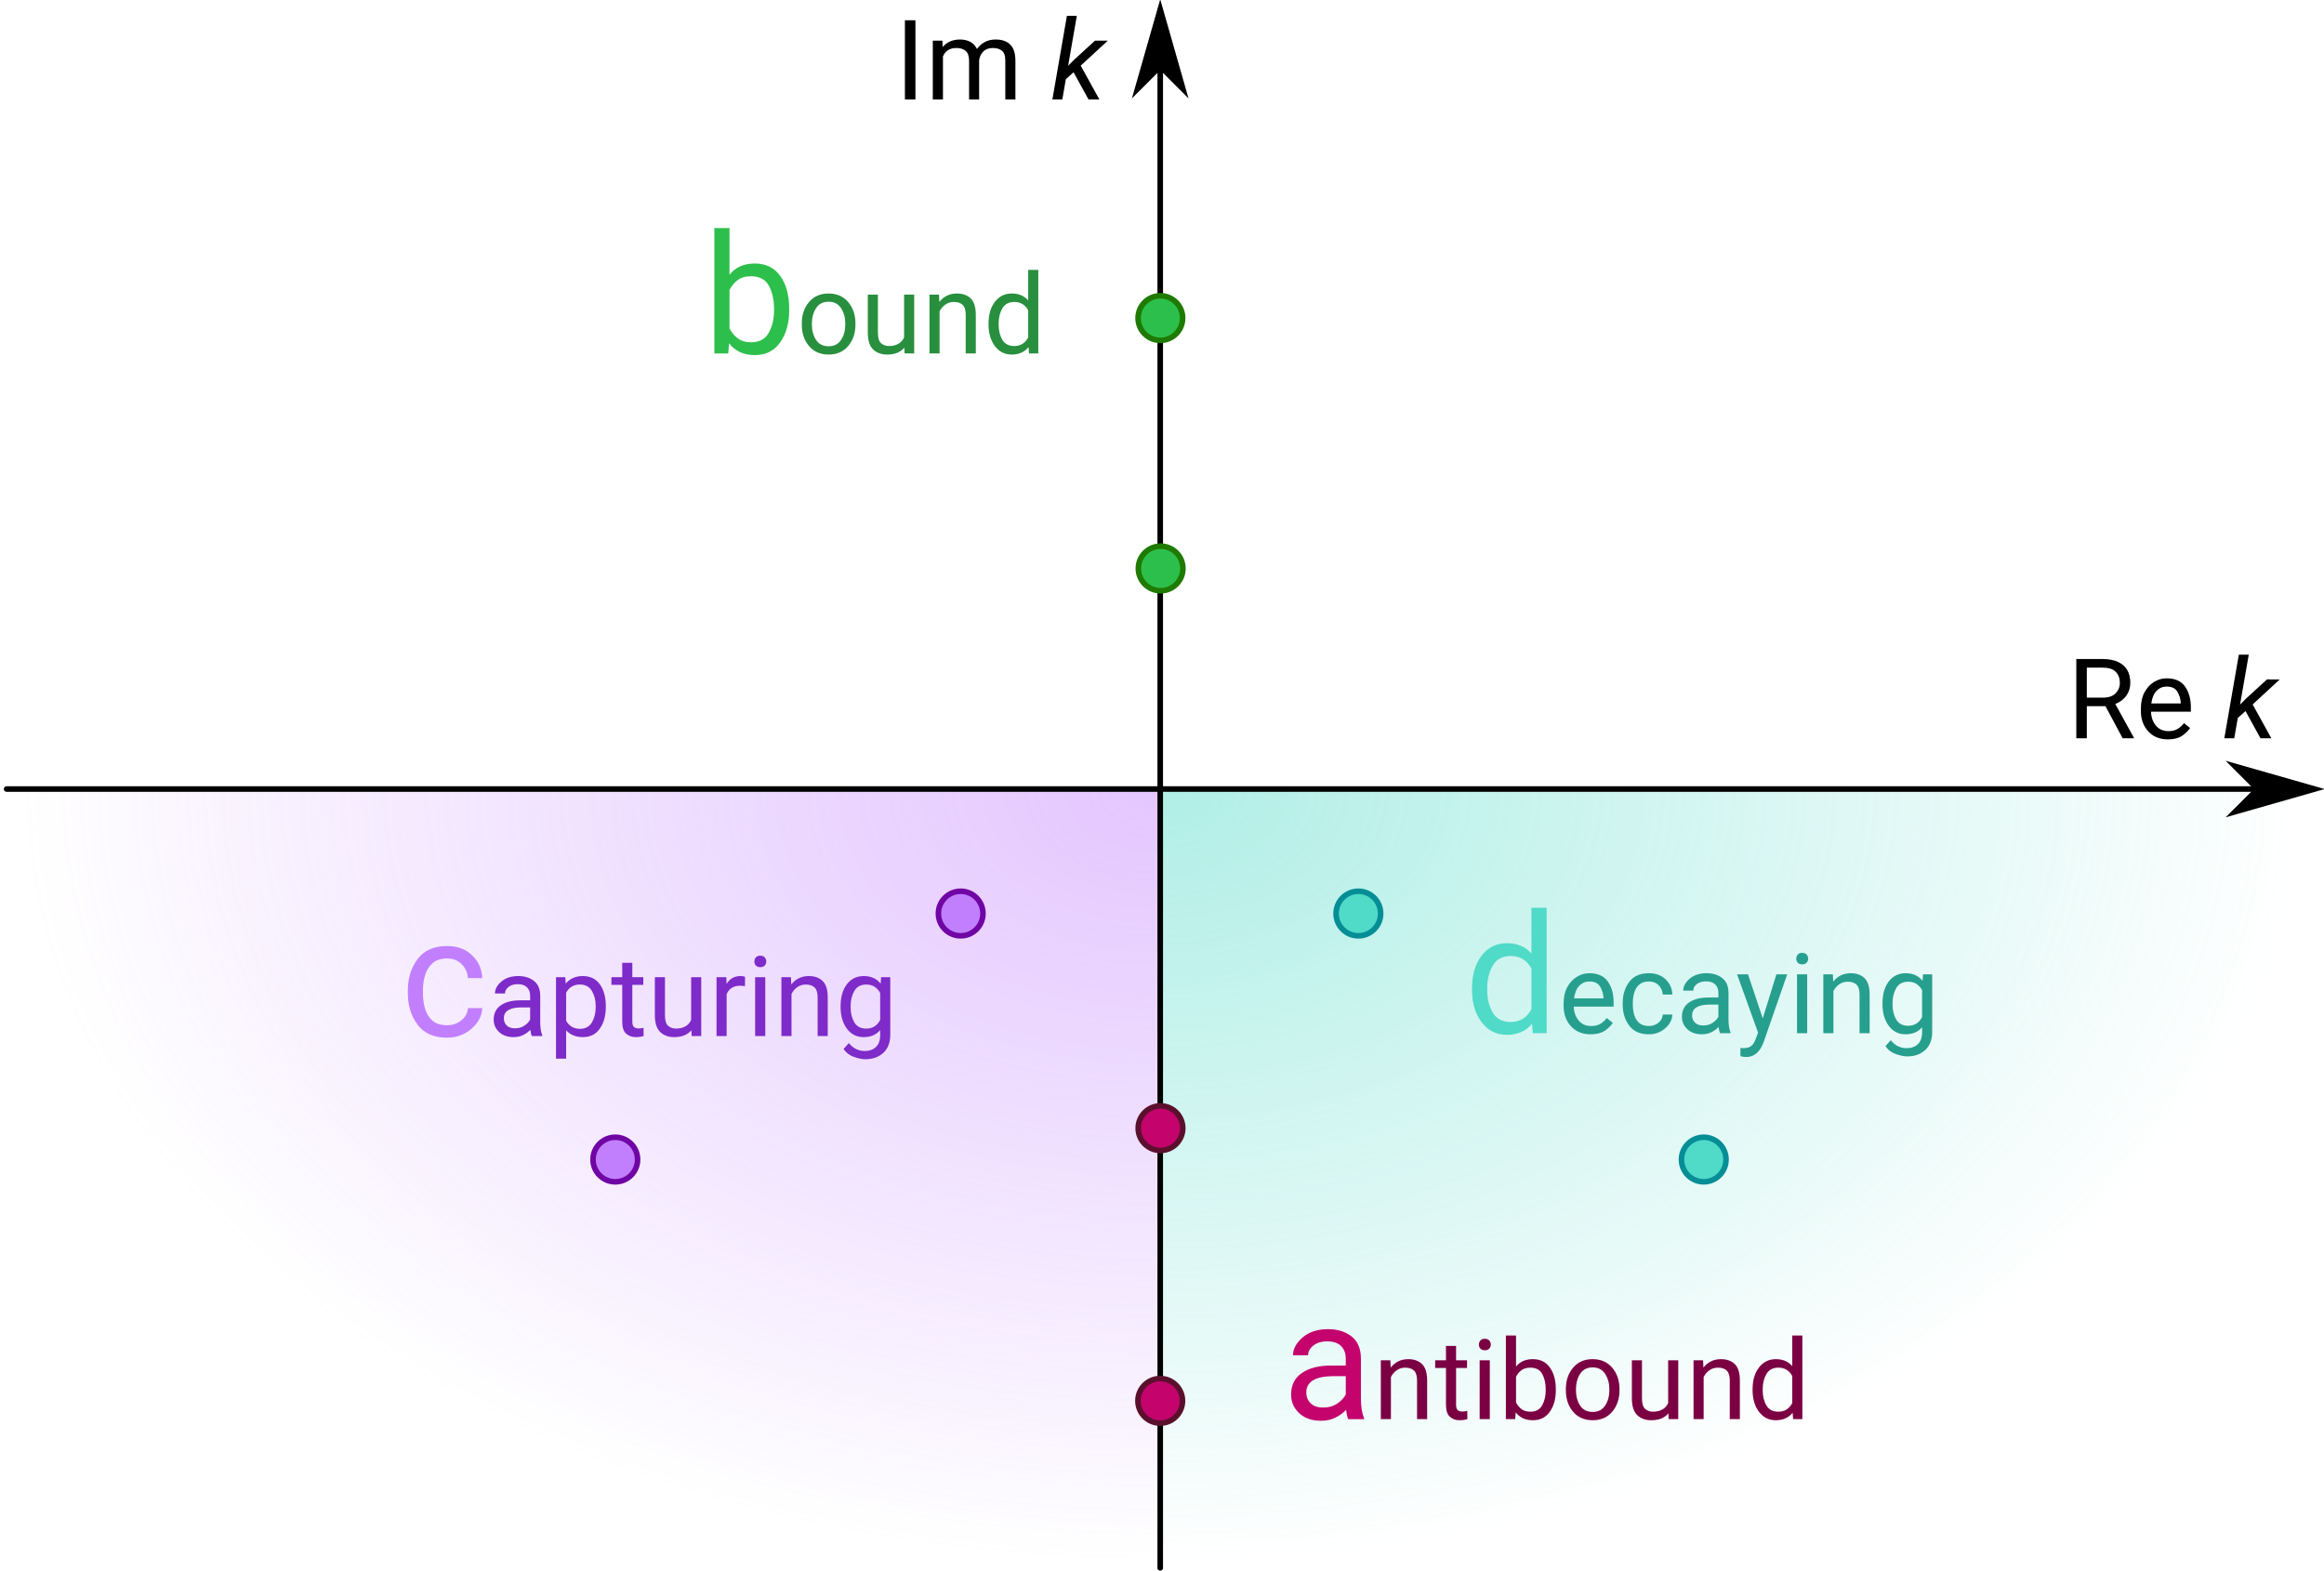
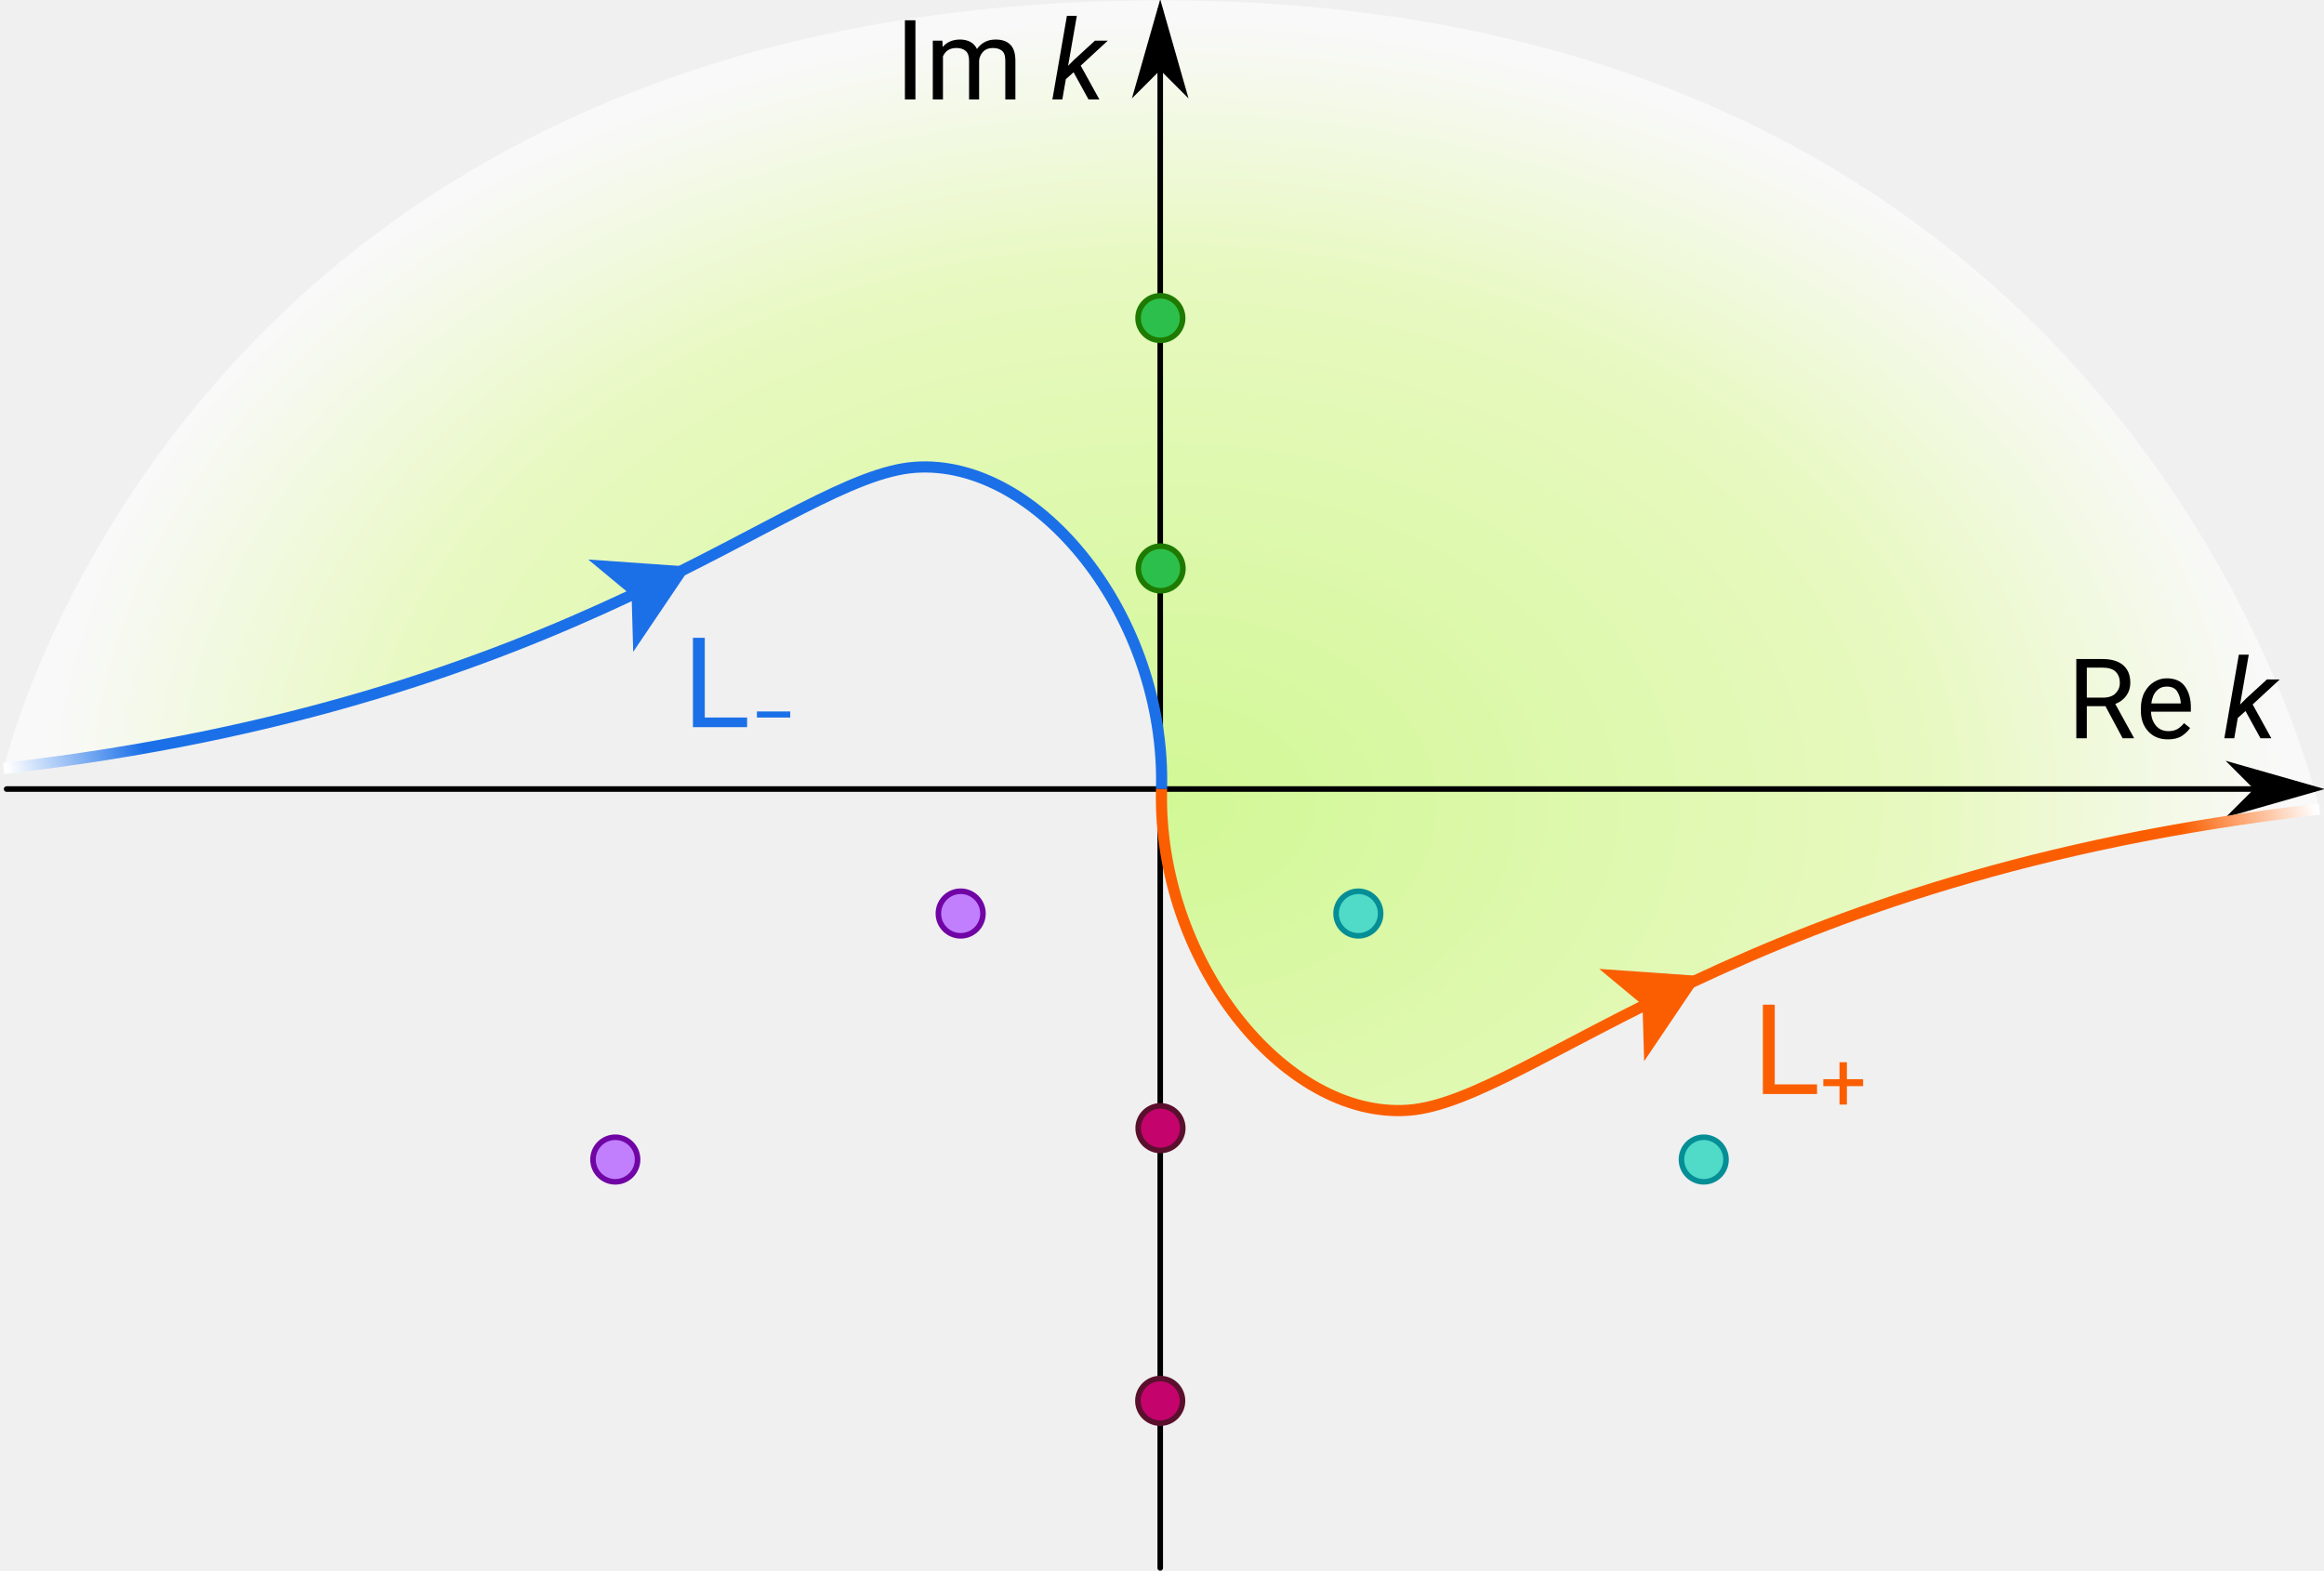
<svg xmlns="http://www.w3.org/2000/svg" xmlns:xlink="http://www.w3.org/1999/xlink" width="625.518" height="422.79" id="svg2" version="1.0">
  <defs id="defs4">
    <linearGradient id="linearGradient10396-2">
-       <stop style="stop-color:#50dac8;stop-opacity:0.098;" offset="0" id="stop10398-9" />
-       <stop id="stop10406-8" offset="0.807" style="stop-color:#50dac8;stop-opacity:0.098;" />
-       <stop style="stop-color:#50dac8;stop-opacity:0;" offset="1" id="stop10400-2" />
+       <stop style="stop-color:#b2efe7;stop-opacity:1" offset="0" id="stop10398-9" />
+       <stop id="stop10406-8" offset="0.807" style="stop-color:#edfbf9;stop-opacity:1" />
+       <stop style="stop-color:#ffffff;stop-opacity:1" offset="1" id="stop10400-2" />
    </linearGradient>
    <linearGradient id="linearGradient10396">
-       <stop style="stop-color:#c17ffe;stop-opacity:0.098;" offset="0" id="stop10398" />
-       <stop id="stop10406" offset="0.807" style="stop-color:#c17ffe;stop-opacity:0.098;" />
-       <stop style="stop-color:#c17ffe;stop-opacity:0;" offset="1" id="stop10400" />
+       <stop style="stop-color:#e4c6ff;stop-opacity:1" offset="0" id="stop10398" />
+       <stop id="stop10406" offset="0.807" style="stop-color:#f9f2ff;stop-opacity:1" />
+       <stop style="stop-color:#ffffff;stop-opacity:1" offset="1" id="stop10400" />
    </linearGradient>
    <linearGradient id="linearGradient9942">
-       <stop style="stop-color:#9afe00;stop-opacity:0.659" offset="0" id="stop9944" />
-       <stop id="stop9952" offset="0.688" style="stop-color:#b8fe12;stop-opacity:0.404" />
-       <stop style="stop-color:#fff900;stop-opacity:0" offset="1" id="stop9946" />
+       <stop style="stop-color:#bcfe57;stop-opacity:1" offset="0" id="stop9944" />
+       <stop id="stop9952" offset="0.688" style="stop-color:#e2ff9f;stop-opacity:1" />
+       <stop style="stop-color:#ffffff;stop-opacity:1" offset="1" id="stop9946" />
    </linearGradient>
    <marker orient="auto" refY="0" refX="0" id="Arrow1Lend" style="overflow:visible">
      <path id="path4122" d="M 0,0 5,-5 -12.5,0 5,5 0,0 z" style="fill-rule:evenodd;stroke:#000000;stroke-width:1pt" transform="matrix(-0.8,0,0,-0.8,-10,0)" />
    </marker>
    <marker orient="auto" refY="0" refX="0" id="marker10884" style="overflow:visible">
      <path id="path10886" d="M 0,0 5,-5 -12.5,0 5,5 0,0 z" style="fill-rule:evenodd;stroke:#000000;stroke-width:1pt" transform="matrix(-0.8,0,0,-0.8,-10,0)" />
    </marker>
    <linearGradient id="linearGradient9720">
      <stop style="stop-color:#fb5e00;stop-opacity:1;" offset="0" id="stop9722" />
      <stop style="stop-color:#fb5e00;stop-opacity:0;" offset="1" id="stop9724" />
    </linearGradient>
    <linearGradient id="linearGradient9720-5">
      <stop style="stop-color:#1b70e8;stop-opacity:1;" offset="0" id="stop9722-5" />
      <stop style="stop-color:#1b70e8;stop-opacity:0;" offset="1" id="stop9724-1" />
    </linearGradient>
    <linearGradient id="linearGradient10396-2-1">
      <stop style="stop-color:#50dac8;stop-opacity:0.098;" offset="0" id="stop10398-9-0" />
      <stop id="stop10406-8-9" offset="0.807" style="stop-color:#50dac8;stop-opacity:0.098;" />
      <stop style="stop-color:#50dac8;stop-opacity:0;" offset="1" id="stop10400-2-2" />
    </linearGradient>
    <linearGradient id="linearGradient10396-9">
      <stop style="stop-color:#c17ffe;stop-opacity:0.098;" offset="0" id="stop10398-1" />
      <stop id="stop10406-5" offset="0.807" style="stop-color:#c17ffe;stop-opacity:0.098;" />
      <stop style="stop-color:#c17ffe;stop-opacity:0;" offset="1" id="stop10400-7" />
    </linearGradient>
    <linearGradient id="linearGradient9942-3">
      <stop style="stop-color:#fff910;stop-opacity:0.196;" offset="0" id="stop9944-4" />
      <stop id="stop9952-2" offset="0.688" style="stop-color:#fff908;stop-opacity:0.196;" />
      <stop style="stop-color:#fff900;stop-opacity:0;" offset="1" id="stop9946-2" />
    </linearGradient>
    <marker orient="auto" refY="0" refX="0" id="Arrow1Lend-0" style="overflow:visible">
      <path id="path4122-1" d="M 0,0 5,-5 -12.5,0 5,5 0,0 z" style="fill-rule:evenodd;stroke:#000000;stroke-width:1pt" transform="matrix(-0.8,0,0,-0.8,-10,0)" />
    </marker>
    <marker orient="auto" refY="0" refX="0" id="marker11121" style="overflow:visible">
      <path id="path11123" d="M 0,0 5,-5 -12.5,0 5,5 0,0 z" style="fill-rule:evenodd;stroke:#000000;stroke-width:1pt" transform="matrix(-0.8,0,0,-0.8,-10,0)" />
    </marker>
    <linearGradient id="linearGradient9720-7">
      <stop style="stop-color:#fb5e00;stop-opacity:1;" offset="0" id="stop9722-7" />
      <stop style="stop-color:#fb5e00;stop-opacity:0;" offset="1" id="stop9724-0" />
    </linearGradient>
    <linearGradient id="linearGradient9720-5-4">
      <stop style="stop-color:#1b70e8;stop-opacity:1;" offset="0" id="stop9722-5-1" />
      <stop style="stop-color:#1b70e8;stop-opacity:0;" offset="1" id="stop9724-1-0" />
    </linearGradient>
    <marker orient="auto" refY="0" refX="0" id="Arrow1Lend-5" style="overflow:visible">
      <path id="path4122-9" d="M 0,0 5,-5 -12.5,0 5,5 0,0 z" style="fill-rule:evenodd;stroke:#000000;stroke-width:1pt" transform="matrix(-0.8,0,0,-0.8,-10,0)" />
    </marker>
    <marker orient="auto" refY="0" refX="0" id="marker11943" style="overflow:visible">
      <path id="path11945" d="M 0,0 5,-5 -12.5,0 5,5 0,0 z" style="fill-rule:evenodd;stroke:#000000;stroke-width:1pt" transform="matrix(-0.8,0,0,-0.8,-10,0)" />
    </marker>
    <radialGradient xlink:href="#linearGradient10396-2-1-2" id="radialGradient11899-7" gradientUnits="userSpaceOnUse" gradientTransform="matrix(-1.969189,0.00945902,-0.00642693,-1.337965,41.66112,2823.878)" cx="194.935" cy="1471.303" fx="194.935" fy="1471.303" r="155.597" />
    <linearGradient id="linearGradient10396-2-1-2">
      <stop style="stop-color:#50dac8;stop-opacity:0.098;" offset="0" id="stop10398-9-0-0" />
      <stop id="stop10406-8-9-2" offset="0.807" style="stop-color:#50dac8;stop-opacity:0.098;" />
      <stop style="stop-color:#50dac8;stop-opacity:0;" offset="1" id="stop10400-2-2-8" />
    </linearGradient>
    <linearGradient id="linearGradient10396-9-7">
      <stop style="stop-color:#c17ffe;stop-opacity:0.098;" offset="0" id="stop10398-1-0" />
      <stop id="stop10406-5-8" offset="0.807" style="stop-color:#c17ffe;stop-opacity:0.098;" />
      <stop style="stop-color:#c17ffe;stop-opacity:0;" offset="1" id="stop10400-7-1" />
    </linearGradient>
    <linearGradient id="linearGradient9942-3-3">
      <stop style="stop-color:#fff910;stop-opacity:0.196;" offset="0" id="stop9944-4-0" />
      <stop id="stop9952-2-3" offset="0.688" style="stop-color:#fff908;stop-opacity:0.196;" />
      <stop style="stop-color:#fff900;stop-opacity:0;" offset="1" id="stop9946-2-6" />
    </linearGradient>
    <linearGradient id="linearGradient9720-7-0">
      <stop style="stop-color:#fb5e00;stop-opacity:1;" offset="0" id="stop9722-7-2" />
-       <stop style="stop-color:#fb5e00;stop-opacity:0;" offset="1" id="stop9724-0-8" />
+       <stop style="stop-color:#ffffff;stop-opacity:1" offset="1" id="stop9724-0-8" />
    </linearGradient>
    <linearGradient id="linearGradient9720-5-4-1">
      <stop style="stop-color:#1b70e8;stop-opacity:1;" offset="0" id="stop9722-5-1-8" />
-       <stop style="stop-color:#1b70e8;stop-opacity:0;" offset="1" id="stop9724-1-0-3" />
+       <stop style="stop-color:#ffffff;stop-opacity:1" offset="1" id="stop9724-1-0-3" />
    </linearGradient>
    <radialGradient xlink:href="#linearGradient9942-3-3-5" id="radialGradient11893-8-7" gradientUnits="userSpaceOnUse" gradientTransform="matrix(0.9647451,7.9745217e-4,-5.5933455e-4,0.6766622,125.1962,-863.7977)" cx="194.916" cy="1596.27" fx="194.916" fy="1596.27" r="311.654" />
    <linearGradient id="linearGradient9942-3-3-5">
      <stop style="stop-color:#fff910;stop-opacity:0.196;" offset="0" id="stop9944-4-0-8" />
      <stop id="stop9952-2-3-1" offset="0.688" style="stop-color:#fff908;stop-opacity:0.196;" />
      <stop style="stop-color:#fff900;stop-opacity:0;" offset="1" id="stop9946-2-6-7" />
    </linearGradient>
    <radialGradient r="311.654" fy="1596.27" fx="194.916" cy="1596.27" cx="194.916" gradientTransform="matrix(0.9647451,7.9745217e-4,-5.5933455e-4,0.6766622,126.0076,-863.7977)" gradientUnits="userSpaceOnUse" id="radialGradient12192" xlink:href="#linearGradient9942" />
    <radialGradient r="155.597" fy="1471.303" fx="194.935" cy="1471.303" cx="194.935" gradientTransform="matrix(-1.969189,0.00945902,-0.00642693,-1.337965,81.44921,2178.894)" gradientUnits="userSpaceOnUse" id="radialGradient12051-0" xlink:href="#linearGradient10396-2-1-2-4" />
    <linearGradient id="linearGradient10396-2-1-2-4">
      <stop style="stop-color:#50dac8;stop-opacity:0.452;" offset="0" id="stop10398-9-0-0-8" />
      <stop id="stop10406-8-9-2-8" offset="0.807" style="stop-color:#50dac8;stop-opacity:0.098;" />
      <stop style="stop-color:#50dac8;stop-opacity:0;" offset="1" id="stop10400-2-2-8-1" />
    </linearGradient>
-     <radialGradient xlink:href="#linearGradient10396-9-7-6" id="radialGradient11896-6-3" gradientUnits="userSpaceOnUse" gradientTransform="matrix(-1.969189,0.00945902,-0.00642693,-1.337965,705.6748,2178.85)" cx="194.935" cy="1471.303" fx="194.935" fy="1471.303" r="155.597" />
    <linearGradient id="linearGradient10396-9-7-6">
      <stop style="stop-color:#c17ffe;stop-opacity:0.446;" offset="0" id="stop10398-1-0-7" />
      <stop id="stop10406-5-8-8" offset="0.807" style="stop-color:#c17ffe;stop-opacity:0.098;" />
      <stop style="stop-color:#c17ffe;stop-opacity:0;" offset="1" id="stop10400-7-1-9" />
    </linearGradient>
-     <radialGradient r="155.597" fy="1471.303" fx="194.935" cy="1471.303" cx="194.935" gradientTransform="matrix(-1.969189,0.00945902,-0.00642693,-1.337965,81.44921,2178.894)" gradientUnits="userSpaceOnUse" id="radialGradient12363" xlink:href="#linearGradient10396-2-1-2-4" />
    <radialGradient r="155.597" fy="1471.303" fx="194.935" cy="1471.303" cx="194.935" gradientTransform="matrix(-1.969189,0.00945902,-0.00642693,-1.337965,81.44921,2178.894)" gradientUnits="userSpaceOnUse" id="radialGradient12051-5" xlink:href="#linearGradient10396-2-1-2-5" />
    <linearGradient id="linearGradient10396-2-1-2-5">
      <stop style="stop-color:#50dac8;stop-opacity:0.098;" offset="0" id="stop10398-9-0-0-5" />
      <stop id="stop10406-8-9-2-6" offset="0.807" style="stop-color:#50dac8;stop-opacity:0.098;" />
      <stop style="stop-color:#50dac8;stop-opacity:0;" offset="1" id="stop10400-2-2-8-6" />
    </linearGradient>
    <linearGradient id="linearGradient10396-9-7-0">
      <stop style="stop-color:#c17ffe;stop-opacity:0.098;" offset="0" id="stop10398-1-0-8" />
      <stop id="stop10406-5-8-82" offset="0.807" style="stop-color:#c17ffe;stop-opacity:0.098;" />
      <stop style="stop-color:#c17ffe;stop-opacity:0;" offset="1" id="stop10400-7-1-3" />
    </linearGradient>
    <linearGradient xlink:href="#linearGradient9720-5-4-1" id="linearGradient12429" gradientUnits="userSpaceOnUse" gradientTransform="matrix(-1.483582,0,0,-1,857.0855,1007.359)" x1="552.953" y1="808.462" x2="577.527" y2="803.48" />
    <linearGradient xlink:href="#linearGradient9720-7-0" id="linearGradient12432" gradientUnits="userSpaceOnUse" gradientTransform="matrix(1.483582,0,0,1,-233.4396,-582.7483)" x1="552.953" y1="808.462" x2="577.527" y2="803.48" />
+     <radialGradient r="155.597" fy="1471.303" fx="194.935" cy="1471.303" cx="194.935" gradientTransform="matrix(-1.969189,0.00945902,-0.00642693,-1.337965,81.44921,2178.894)" gradientUnits="userSpaceOnUse" id="radialGradient12363-1" xlink:href="#linearGradient10396-2" />
+     <radialGradient xlink:href="#linearGradient10396" id="radialGradient11896-6-3-4" gradientUnits="userSpaceOnUse" gradientTransform="matrix(-1.969189,0.00945902,-0.00642693,-1.337965,705.6748,2178.85)" cx="194.935" cy="1471.303" fx="194.935" fy="1471.303" r="155.597" />
  </defs>
-   <g id="layer8">
+   <g id="layer8" style="display:none">
    <rect style="color:#000000;clip-rule:nonzero;display:inline;overflow:visible;visibility:visible;opacity:1;isolation:auto;mix-blend-mode:normal;color-interpolation:sRGB;color-interpolation-filters:linearRGB;solid-color:#000000;solid-opacity:1;fill:#ffffff;fill-opacity:1;fill-rule:nonzero;stroke:none;stroke-width:1.25;stroke-linecap:butt;stroke-linejoin:round;stroke-miterlimit:4;stroke-dasharray:none;stroke-dashoffset:0;stroke-opacity:1;marker:none;color-rendering:auto;image-rendering:auto;shape-rendering:auto;text-rendering:auto;enable-background:accumulate" id="rect33644" width="664" height="451" x="-21" y="-12.21" />
  </g>
-   <g id="layer3" style="display:none">
+   <g id="layer3" style="display:inline">
    <path style="opacity:0.591;fill:url(#radialGradient12192);fill-opacity:1;stroke:none;stroke-width:3;marker-end:none" d="M 0.981,206.846 C 155.684,189.161 213.013,128.141 246.294,125.781 c 33.28,-2.36 67.55,40.444 66.341,86.524 -1.209,46.08 33.06,88.884 66.341,86.524 33.28,-2.36 90.61,-63.379 245.313,-81.064 0,0 -47.79,-217.673 -311.703,-217.673 C 48.298,0.092 0.981,206.846 0.981,206.846 Z" id="path5840-7-1" />
  </g>
-   <g id="layer6" style="display:inline">
-     <rect transform="scale(-1,1)" y="212.363" x="-623.384" height="210.366" width="311.194" id="rect10376-2" style="color:#000000;display:inline;overflow:visible;visibility:visible;fill:url(#radialGradient12363);fill-opacity:1;fill-rule:nonzero;stroke:none;stroke-width:3;marker:none;enable-background:accumulate" />
-     <rect y="212.319" x="0.842" height="210.366" width="311.194" id="rect10376" style="color:#000000;display:inline;overflow:visible;visibility:visible;fill:url(#radialGradient11896-6-3);fill-opacity:1;fill-rule:nonzero;stroke:none;stroke-width:3;marker:none;enable-background:accumulate" />
+   <g id="layer6" style="display:none">
+     <rect transform="scale(-1,1)" y="212.363" x="-623.384" height="210.366" width="311.194" id="rect10376-2-6" style="color:#000000;display:inline;overflow:visible;visibility:visible;fill:url(#radialGradient12363-1);fill-opacity:1;fill-rule:nonzero;stroke:none;stroke-width:3;marker:none;enable-background:accumulate" />
+     <rect y="212.319" x="0.842" height="210.366" width="311.194" id="rect10376-4" style="color:#000000;display:inline;overflow:visible;visibility:visible;fill:url(#radialGradient11896-6-3-4);fill-opacity:1;fill-rule:nonzero;stroke:none;stroke-width:3;marker:none;enable-background:accumulate" />
  </g>
  <g id="layer1" transform="translate(-39.78809,-644.9836)">
    <path id="path2985-4" d="m 41.572,857.364 620.997,0" style="fill:none;stroke:#000000;stroke-width:1.5;stroke-linecap:round;stroke-linejoin:miter;stroke-miterlimit:4;stroke-opacity:1;stroke-dasharray:none;marker-start:none;marker-end:url(#Arrow1Lend)" />
    <path id="path2985" d="m 352.07,1067.007 0,-419.286" style="fill:none;stroke:#000000;stroke-width:1.5;stroke-linecap:round;stroke-linejoin:miter;stroke-miterlimit:4;stroke-opacity:1;stroke-dasharray:none;marker-start:none;marker-end:url(#Arrow1Lend)" />
    <text id="text4655" y="843.7" x="596.172" style="font-size:30px;font-style:normal;font-variant:normal;font-weight:normal;font-stretch:normal;line-height:125%;letter-spacing:0px;word-spacing:0px;fill:#000000;fill-opacity:1;stroke:none;font-family:Roboto;-inkscape-font-specification:Roboto;" xml:space="preserve">
      <tspan style="font-size:30px;-inkscape-font-specification:Roboto;font-family:Roboto;font-weight:normal;font-style:normal;font-stretch:normal;font-variant:normal;" y="843.7" x="596.172" id="tspan4657">Re <tspan id="tspan4665" style="font-size:30px;font-style:italic;-inkscape-font-specification:Roboto;font-family:Roboto;font-weight:normal;font-stretch:normal;font-variant:normal">k</tspan>
      </tspan>
    </text>
    <text id="text4659" y="671.762" x="280.664" style="font-size:30px;font-style:normal;font-variant:normal;font-weight:normal;font-stretch:normal;line-height:125%;letter-spacing:0px;word-spacing:0px;fill:#000000;fill-opacity:1;stroke:none;font-family:Roboto;-inkscape-font-specification:Roboto;" xml:space="preserve">
      <tspan style="font-size:30px;-inkscape-font-specification:Roboto;font-family:Roboto;font-weight:normal;font-style:normal;font-stretch:normal;font-variant:normal;" y="671.762" x="280.664" id="tspan4661">Im <tspan id="tspan4663" style="font-size:30px;font-style:italic;-inkscape-font-specification:Roboto;font-family:Roboto;font-weight:normal;font-stretch:normal;font-variant:normal">k</tspan>
      </tspan>
    </text>
  </g>
  <g id="layer4" style="display:inline">
    <path transform="matrix(0.2719591,0,0,0.2719591,195.9973,-117.5477)" d="m 449.771,747.015 a 22.062,22.062 0 1 1 -44.124,0 22.062,22.062 0 1 1 44.124,0 z" id="path9810-2" style="color:#000000;fill:#2dbf4c;fill-opacity:1;fill-rule:nonzero;stroke:#1e7a00;stroke-width:5.516;marker:none;visibility:visible;display:inline;overflow:visible;enable-background:accumulate;stroke-miterlimit:4;stroke-dasharray:none;stroke-opacity:1" />
    <path transform="matrix(0.2719591,0,0,0.2719591,342.2532,108.9415)" d="m 449.771,747.015 a 22.062,22.062 0 1 1 -44.124,0 22.062,22.062 0 1 1 44.124,0 z" id="path9810-7-1" style="color:#000000;fill:#50dac8;fill-opacity:1;fill-rule:nonzero;stroke:#058e96;stroke-width:5.516;marker:none;visibility:visible;display:inline;overflow:visible;enable-background:accumulate;stroke-opacity:1;stroke-miterlimit:4;stroke-dasharray:none" />
    <path transform="matrix(0.2719591,0,0,0.2719591,249.2917,42.7283)" d="m 449.771,747.015 a 22.062,22.062 0 1 1 -44.124,0 22.062,22.062 0 1 1 44.124,0 z" id="path9810-2-6-4" style="color:#000000;fill:#50dac8;fill-opacity:1;fill-rule:nonzero;stroke:#058e96;stroke-width:5.516;marker:none;visibility:visible;display:inline;overflow:visible;enable-background:accumulate;stroke-linecap:butt;stroke-linejoin:miter;stroke-miterlimit:4;stroke-opacity:1;stroke-dasharray:none;stroke-dashoffset:0" />
    <path transform="matrix(-0.2719591,0,0,0.2719591,281.9303,108.9415)" d="m 449.771,747.015 a 22.062,22.062 0 1 1 -44.124,0 22.062,22.062 0 1 1 44.124,0 z" id="path9810-7-1-8" style="color:#000000;fill:#c17ffe;fill-opacity:1;fill-rule:nonzero;stroke:#7004a4;stroke-width:5.516;marker:none;visibility:visible;display:inline;overflow:visible;enable-background:accumulate;stroke-linecap:butt;stroke-linejoin:miter;stroke-miterlimit:4;stroke-opacity:1;stroke-dasharray:none;stroke-dashoffset:0" />
    <path transform="matrix(-0.2719591,0,0,0.2719591,374.8918,42.7283)" d="m 449.771,747.015 a 22.062,22.062 0 1 1 -44.124,0 22.062,22.062 0 1 1 44.124,0 z" id="path9810-2-6-4-9" style="color:#000000;fill:#c17ffe;fill-opacity:1;fill-rule:nonzero;stroke:#7004a4;stroke-width:5.516;marker:none;visibility:visible;display:inline;overflow:visible;enable-background:accumulate;stroke-miterlimit:4;stroke-dasharray:none;stroke-opacity:1" />
    <path transform="matrix(0.2719591,0,0,0.2719591,196.0701,-50.1514)" d="m 449.771,747.015 a 22.062,22.062 0 1 1 -44.124,0 22.062,22.062 0 1 1 44.124,0 z" id="path9810-72" style="color:#000000;fill:#2dbf4c;fill-opacity:1;fill-rule:nonzero;stroke:#1e7a00;stroke-width:5.516;marker:none;visibility:visible;display:inline;overflow:visible;enable-background:accumulate;stroke-miterlimit:4;stroke-dasharray:none;stroke-opacity:1" />
    <path transform="matrix(0.2719591,0,0,-0.2719591,196.0295,506.815)" d="m 449.771,747.015 a 22.062,22.062 0 1 1 -44.124,0 22.062,22.062 0 1 1 44.124,0 z" id="path9810-8" style="color:#000000;fill:#c4036d;fill-opacity:1;fill-rule:nonzero;stroke:#5a102d;stroke-width:5.516;marker:none;visibility:visible;display:inline;overflow:visible;enable-background:accumulate;stroke-miterlimit:4;stroke-dasharray:none;stroke-opacity:1" />
    <path transform="matrix(0.2719591,0,0,-0.2719591,195.9567,580.2113)" d="m 449.771,747.015 a 22.062,22.062 0 1 1 -44.124,0 22.062,22.062 0 1 1 44.124,0 z" id="path9810-2-2-4" style="color:#000000;fill:#c4036d;fill-opacity:1;fill-rule:nonzero;stroke:#5a102d;stroke-width:5.516;marker:none;visibility:visible;display:inline;overflow:visible;enable-background:accumulate;stroke-miterlimit:4;stroke-dasharray:none;stroke-opacity:1" />
  </g>
  <g id="layer7" style="display:none">
    <circle transform="matrix(0.2719591,0,0,0.2719591,196.0701,-82.1514)" id="path9810" style="color:#000000;display:inline;overflow:visible;visibility:visible;fill:#ffffff;fill-opacity:1;fill-rule:nonzero;stroke:#c4036d;stroke-width:3;stroke-opacity:1;marker:none;enable-background:accumulate" cx="427.709" cy="747.015" r="22.062" />
    <circle transform="matrix(0.2719591,0,0,0.2719591,195.9973,-155.5477)" id="path9810-2-2" style="color:#000000;display:inline;overflow:visible;visibility:visible;fill:#ffffff;fill-opacity:1;fill-rule:nonzero;stroke:#c4036d;stroke-width:3;stroke-opacity:1;marker:none;enable-background:accumulate" cx="427.709" cy="747.015" r="22.062" />
    <circle transform="matrix(0.2719591,0,0,-0.2719591,195.9567,542.2113)" id="path9810-2-29" style="color:#000000;display:inline;overflow:visible;visibility:visible;fill:#ffffff;fill-opacity:1;fill-rule:nonzero;stroke:#2dbf4c;stroke-width:3;stroke-opacity:1;marker:none;enable-background:accumulate" cx="427.709" cy="747.015" r="22.062" />
    <circle transform="matrix(0.2719591,0,0,-0.2719591,196.0295,474.815)" id="path9810-72-4" style="color:#000000;display:inline;overflow:visible;visibility:visible;fill:#ffffff;fill-opacity:1;fill-rule:nonzero;stroke:#2dbf4c;stroke-width:3;stroke-opacity:1;marker:none;enable-background:accumulate" cx="427.709" cy="747.015" r="22.062" />
  </g>
-   <g id="layer2" style="display:none">
+   <g id="layer2" style="display:inline">
    <g id="g12434" transform="translate(0.8114444,0)">
      <path style="fill:none;stroke:url(#linearGradient12432);stroke-width:3;stroke-linecap:butt;stroke-linejoin:miter;stroke-miterlimit:3;stroke-dasharray:none;stroke-opacity:1;marker-end:none" d="m 311.825,212.284 c -1.211,46.102 33.059,88.906 66.339,86.546 33.28,-2.36 90.61,-63.379 245.313,-81.064" id="path5840" />
      <path style="fill:none;stroke:url(#linearGradient12429);stroke-width:3;stroke-linecap:butt;stroke-linejoin:miter;stroke-miterlimit:3;stroke-dasharray:none;stroke-opacity:1;marker-end:none" d="m 311.821,212.327 c 1.211,-46.102 -33.059,-88.906 -66.339,-86.546 -33.28,2.36 -90.61,63.379 -245.313,81.064" id="path5840-7" />
      <path id="path10027" d="m 429.608,260.786 11.672,9.686 0.437,15.161 15.464,-22.91 z" style="fill:#fb5e00;fill-opacity:1;stroke:none" />
      <path id="path10027-5" d="m 157.514,150.601 11.672,9.686 0.437,15.161 15.464,-22.91 z" style="fill:#1b70e8;fill-opacity:1;stroke:none" />
    </g>
    <text xml:space="preserve" style="font-style:normal;font-variant:normal;font-weight:normal;font-stretch:normal;font-size:33.831px;line-height:125%;font-family:Roboto;-inkscape-font-specification:Roboto;letter-spacing:0px;word-spacing:0px;fill:#fb5e00;fill-opacity:1;stroke:none;stroke-width:1px;stroke-linecap:butt;stroke-linejoin:miter;stroke-opacity:1" x="471.693" y="294.465" id="text34552">
      <tspan id="tspan34554" x="471.693" y="294.465">L<tspan style="font-size:21.99px;baseline-shift:sub;fill:#fb5e00;fill-opacity:1" id="tspan34556">+</tspan>
      </tspan>
    </text>
    <text xml:space="preserve" style="font-style:normal;font-variant:normal;font-weight:normal;font-stretch:normal;font-size:33.831px;line-height:125%;font-family:Roboto;-inkscape-font-specification:Roboto;letter-spacing:0px;word-spacing:0px;display:inline;fill:#1b70e8;fill-opacity:1;stroke:none;stroke-width:1px;stroke-linecap:butt;stroke-linejoin:miter;stroke-opacity:1" x="183.709" y="195.717" id="text34552-6">
      <tspan id="tspan34554-2" x="183.709" y="195.717">L<tspan style="font-size:21.99px;baseline-shift:sub;fill:#1b70e8;fill-opacity:1" id="tspan34556-4">−</tspan>
      </tspan>
    </text>
  </g>
-   <g id="layer5" style="display:inline">
+   <g id="layer5" style="display:none">
    <text id="text9975" y="278.856" x="107.727" style="font-style:normal;font-variant:normal;font-weight:normal;font-stretch:normal;font-size:45px;line-height:125%;font-family:Roboto;-inkscape-font-specification:Roboto;letter-spacing:0px;word-spacing:0px;display:inline;fill:#c17ffe;fill-opacity:1;stroke:none" xml:space="preserve">
      <tspan y="278.856" x="107.727" id="tspan9977">c<tspan id="tspan10189" style="font-style:normal;font-variant:normal;font-weight:normal;font-stretch:normal;font-size:30px;font-family:Roboto;-inkscape-font-specification:Roboto;fill:#7e2bc9;fill-opacity:1">apturing</tspan>
      </tspan>
    </text>
    <text id="text9979" y="381.973" x="345.115" style="font-style:normal;font-variant:normal;font-weight:normal;font-stretch:normal;font-size:45px;line-height:125%;font-family:Roboto;-inkscape-font-specification:Roboto;letter-spacing:0px;word-spacing:0px;display:inline;fill:#c4036d;fill-opacity:1;stroke:none" xml:space="preserve">
      <tspan y="381.973" x="345.115" id="tspan9981">a<tspan id="tspan10183" style="font-style:normal;font-variant:normal;font-weight:normal;font-stretch:normal;font-size:30px;font-family:Roboto;-inkscape-font-specification:Roboto;fill:#7b0043;fill-opacity:1">ntibound</tspan>
      </tspan>
    </text>
    <text id="text9983" y="95.138" x="189.196" style="font-style:normal;font-variant:normal;font-weight:normal;font-stretch:normal;font-size:45px;line-height:125%;font-family:Roboto;-inkscape-font-specification:Roboto;letter-spacing:0px;word-spacing:0px;display:inline;fill:#2dbf4c;fill-opacity:1;stroke:none" xml:space="preserve">
      <tspan y="95.138" x="189.196" id="tspan9985">b<tspan id="tspan10187" style="font-style:normal;font-variant:normal;font-weight:normal;font-stretch:normal;font-size:30px;font-family:Roboto;-inkscape-font-specification:Roboto;fill:#288f3e;fill-opacity:1">ound</tspan>
      </tspan>
    </text>
    <text id="text9987" y="278.093" x="394.118" style="font-style:normal;font-variant:normal;font-weight:normal;font-stretch:normal;font-size:45px;line-height:125%;font-family:Roboto;-inkscape-font-specification:Roboto;letter-spacing:0px;word-spacing:0px;display:inline;fill:#50dac8;fill-opacity:1;stroke:none" xml:space="preserve">
      <tspan y="278.093" x="394.118" id="tspan9989">d<tspan id="tspan10185" style="font-style:normal;font-variant:normal;font-weight:normal;font-stretch:normal;font-size:30px;font-family:Roboto;-inkscape-font-specification:Roboto;fill:#269f8e;fill-opacity:1">ecaying</tspan>
      </tspan>
    </text>
    <flowRoot xml:space="preserve" id="flowRoot20322" style="font-style:normal;font-variant:normal;font-weight:normal;font-stretch:normal;font-size:24.542px;line-height:125%;font-family:Roboto;-inkscape-font-specification:Roboto;letter-spacing:0px;word-spacing:0px;fill:#757575;fill-opacity:1;stroke:none" transform="translate(-5.567184,13.04556)">
      <flowRegion id="flowRegion20324">
        <rect id="rect20326" width="262.939" height="140.842" x="362.342" y="2.166" style="font-style:normal;font-variant:normal;font-weight:normal;font-stretch:normal;font-family:Roboto;-inkscape-font-specification:Roboto;fill:#757575;fill-opacity:1" />
      </flowRegion>
      <flowPara id="flowPara20328">no poles in the first two quadrants, excluding imaginary axis</flowPara>
    </flowRoot>
  </g>
</svg>
